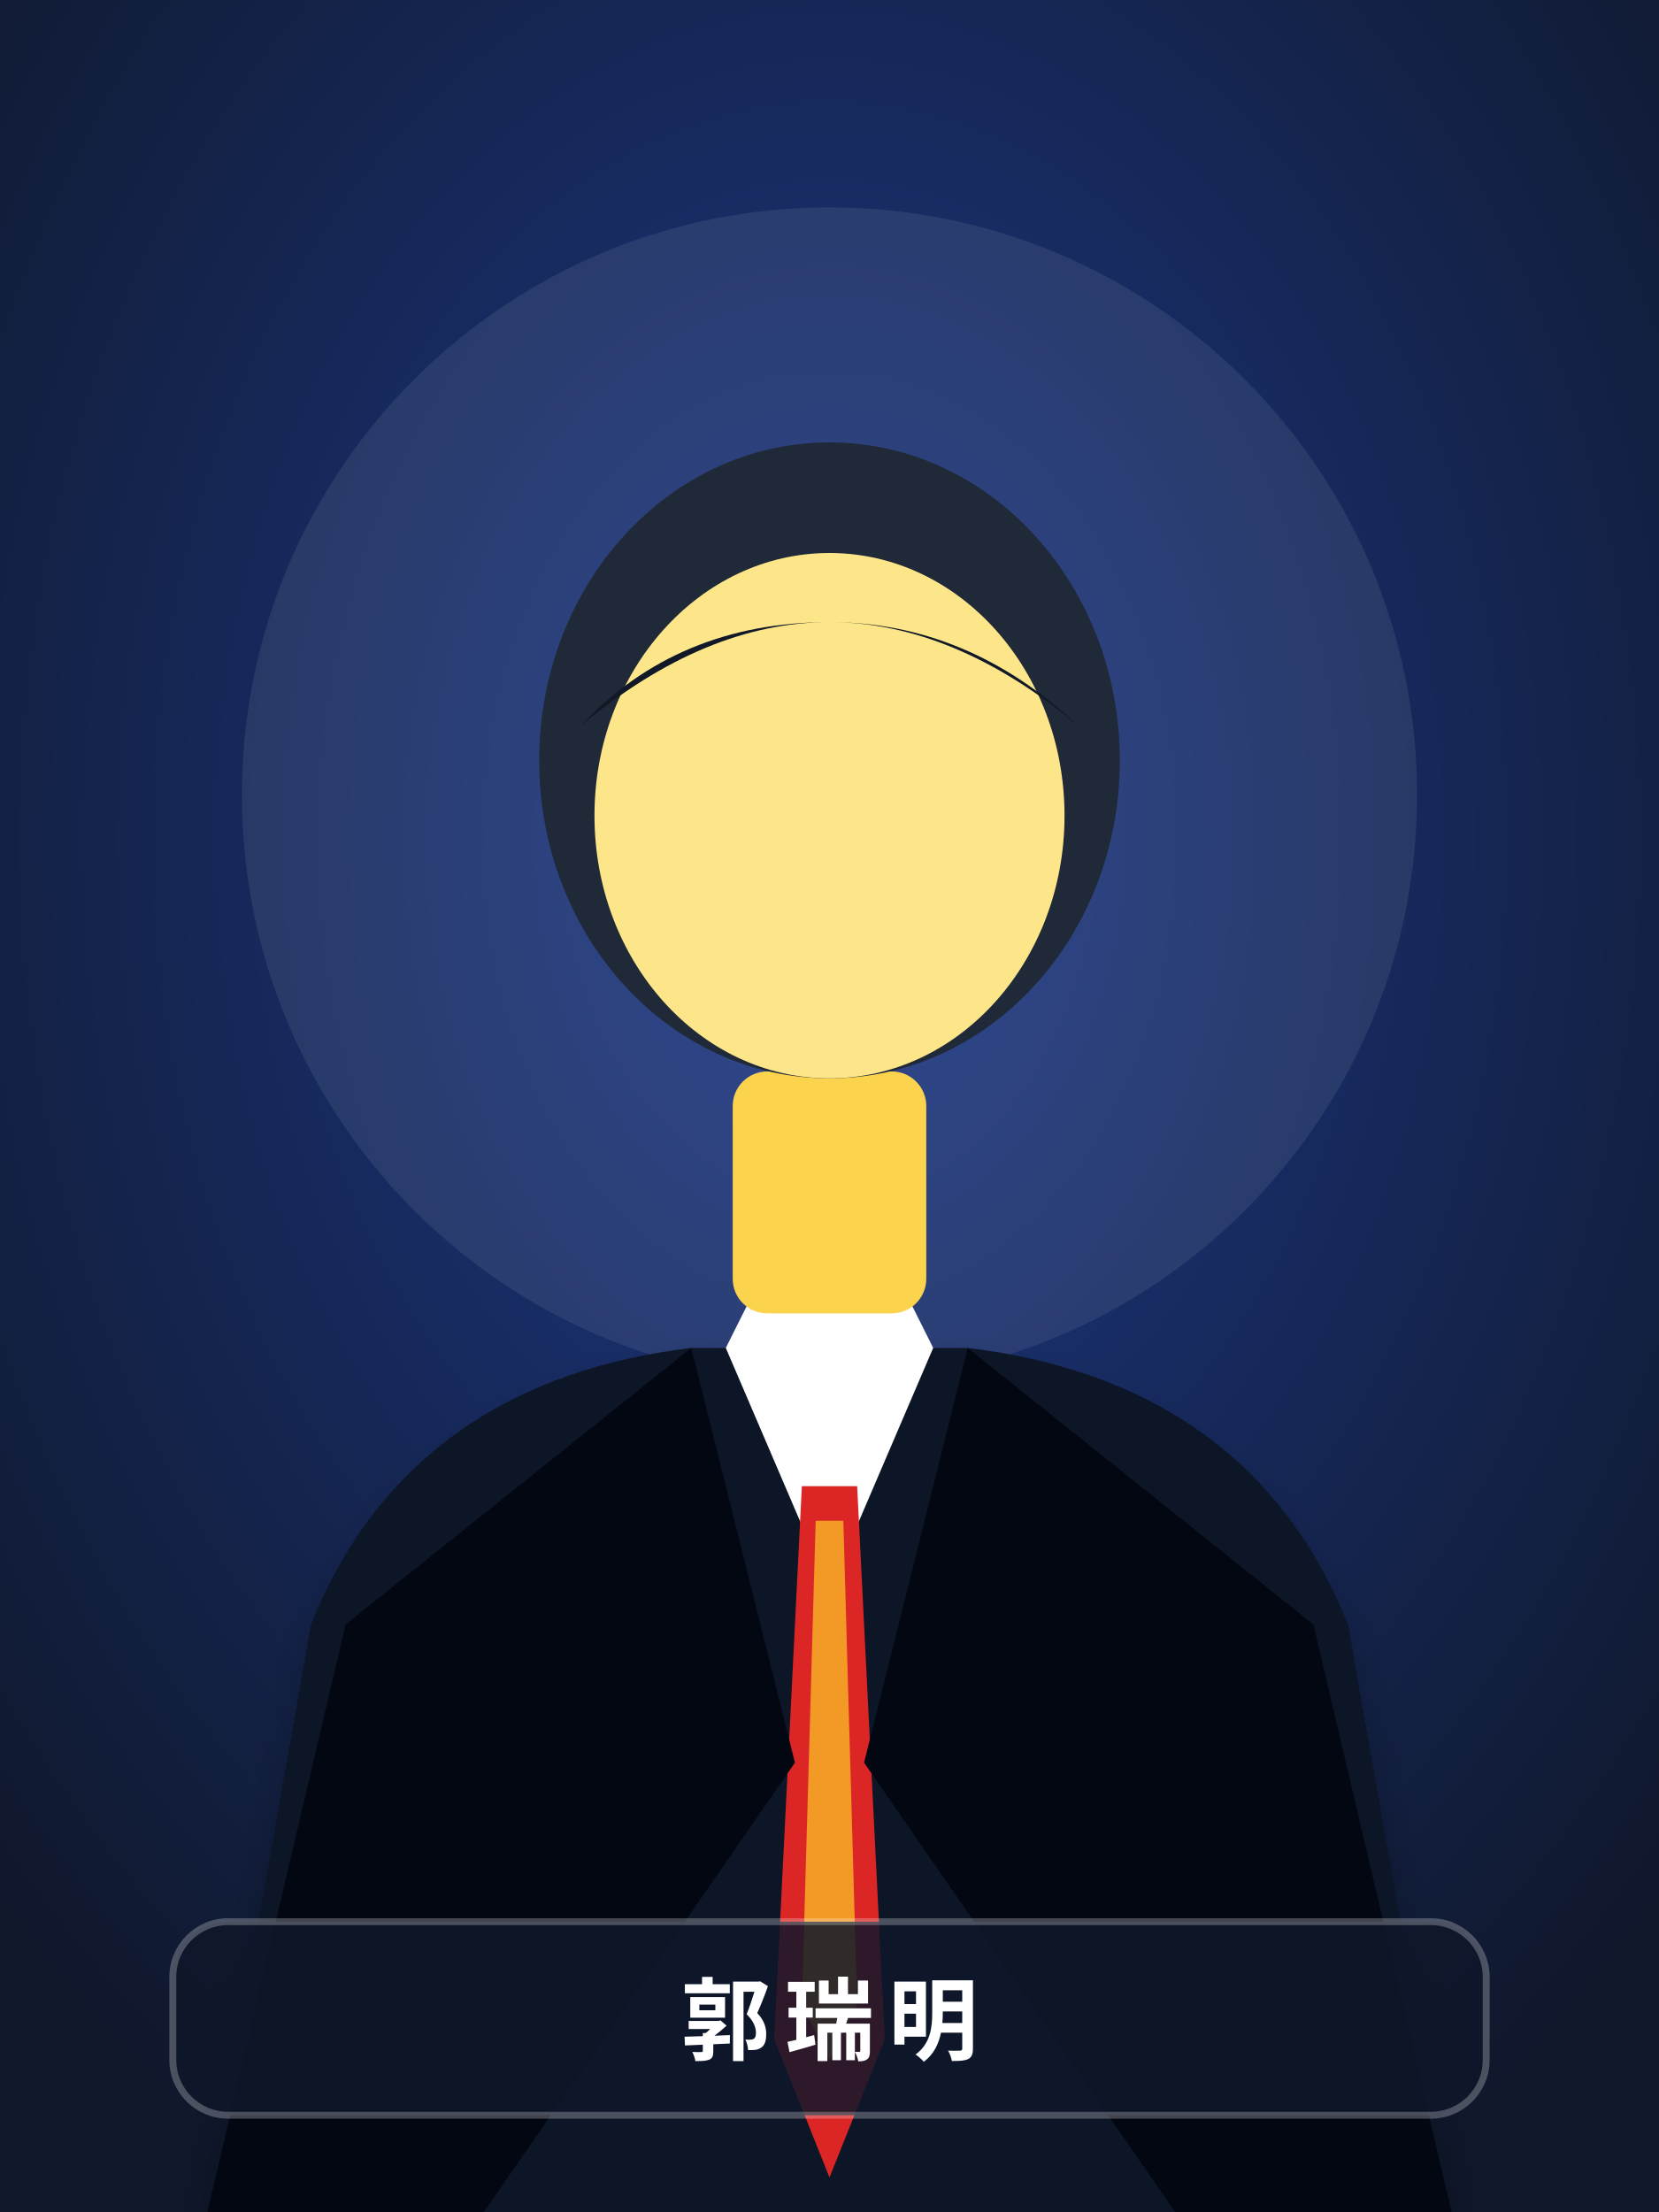
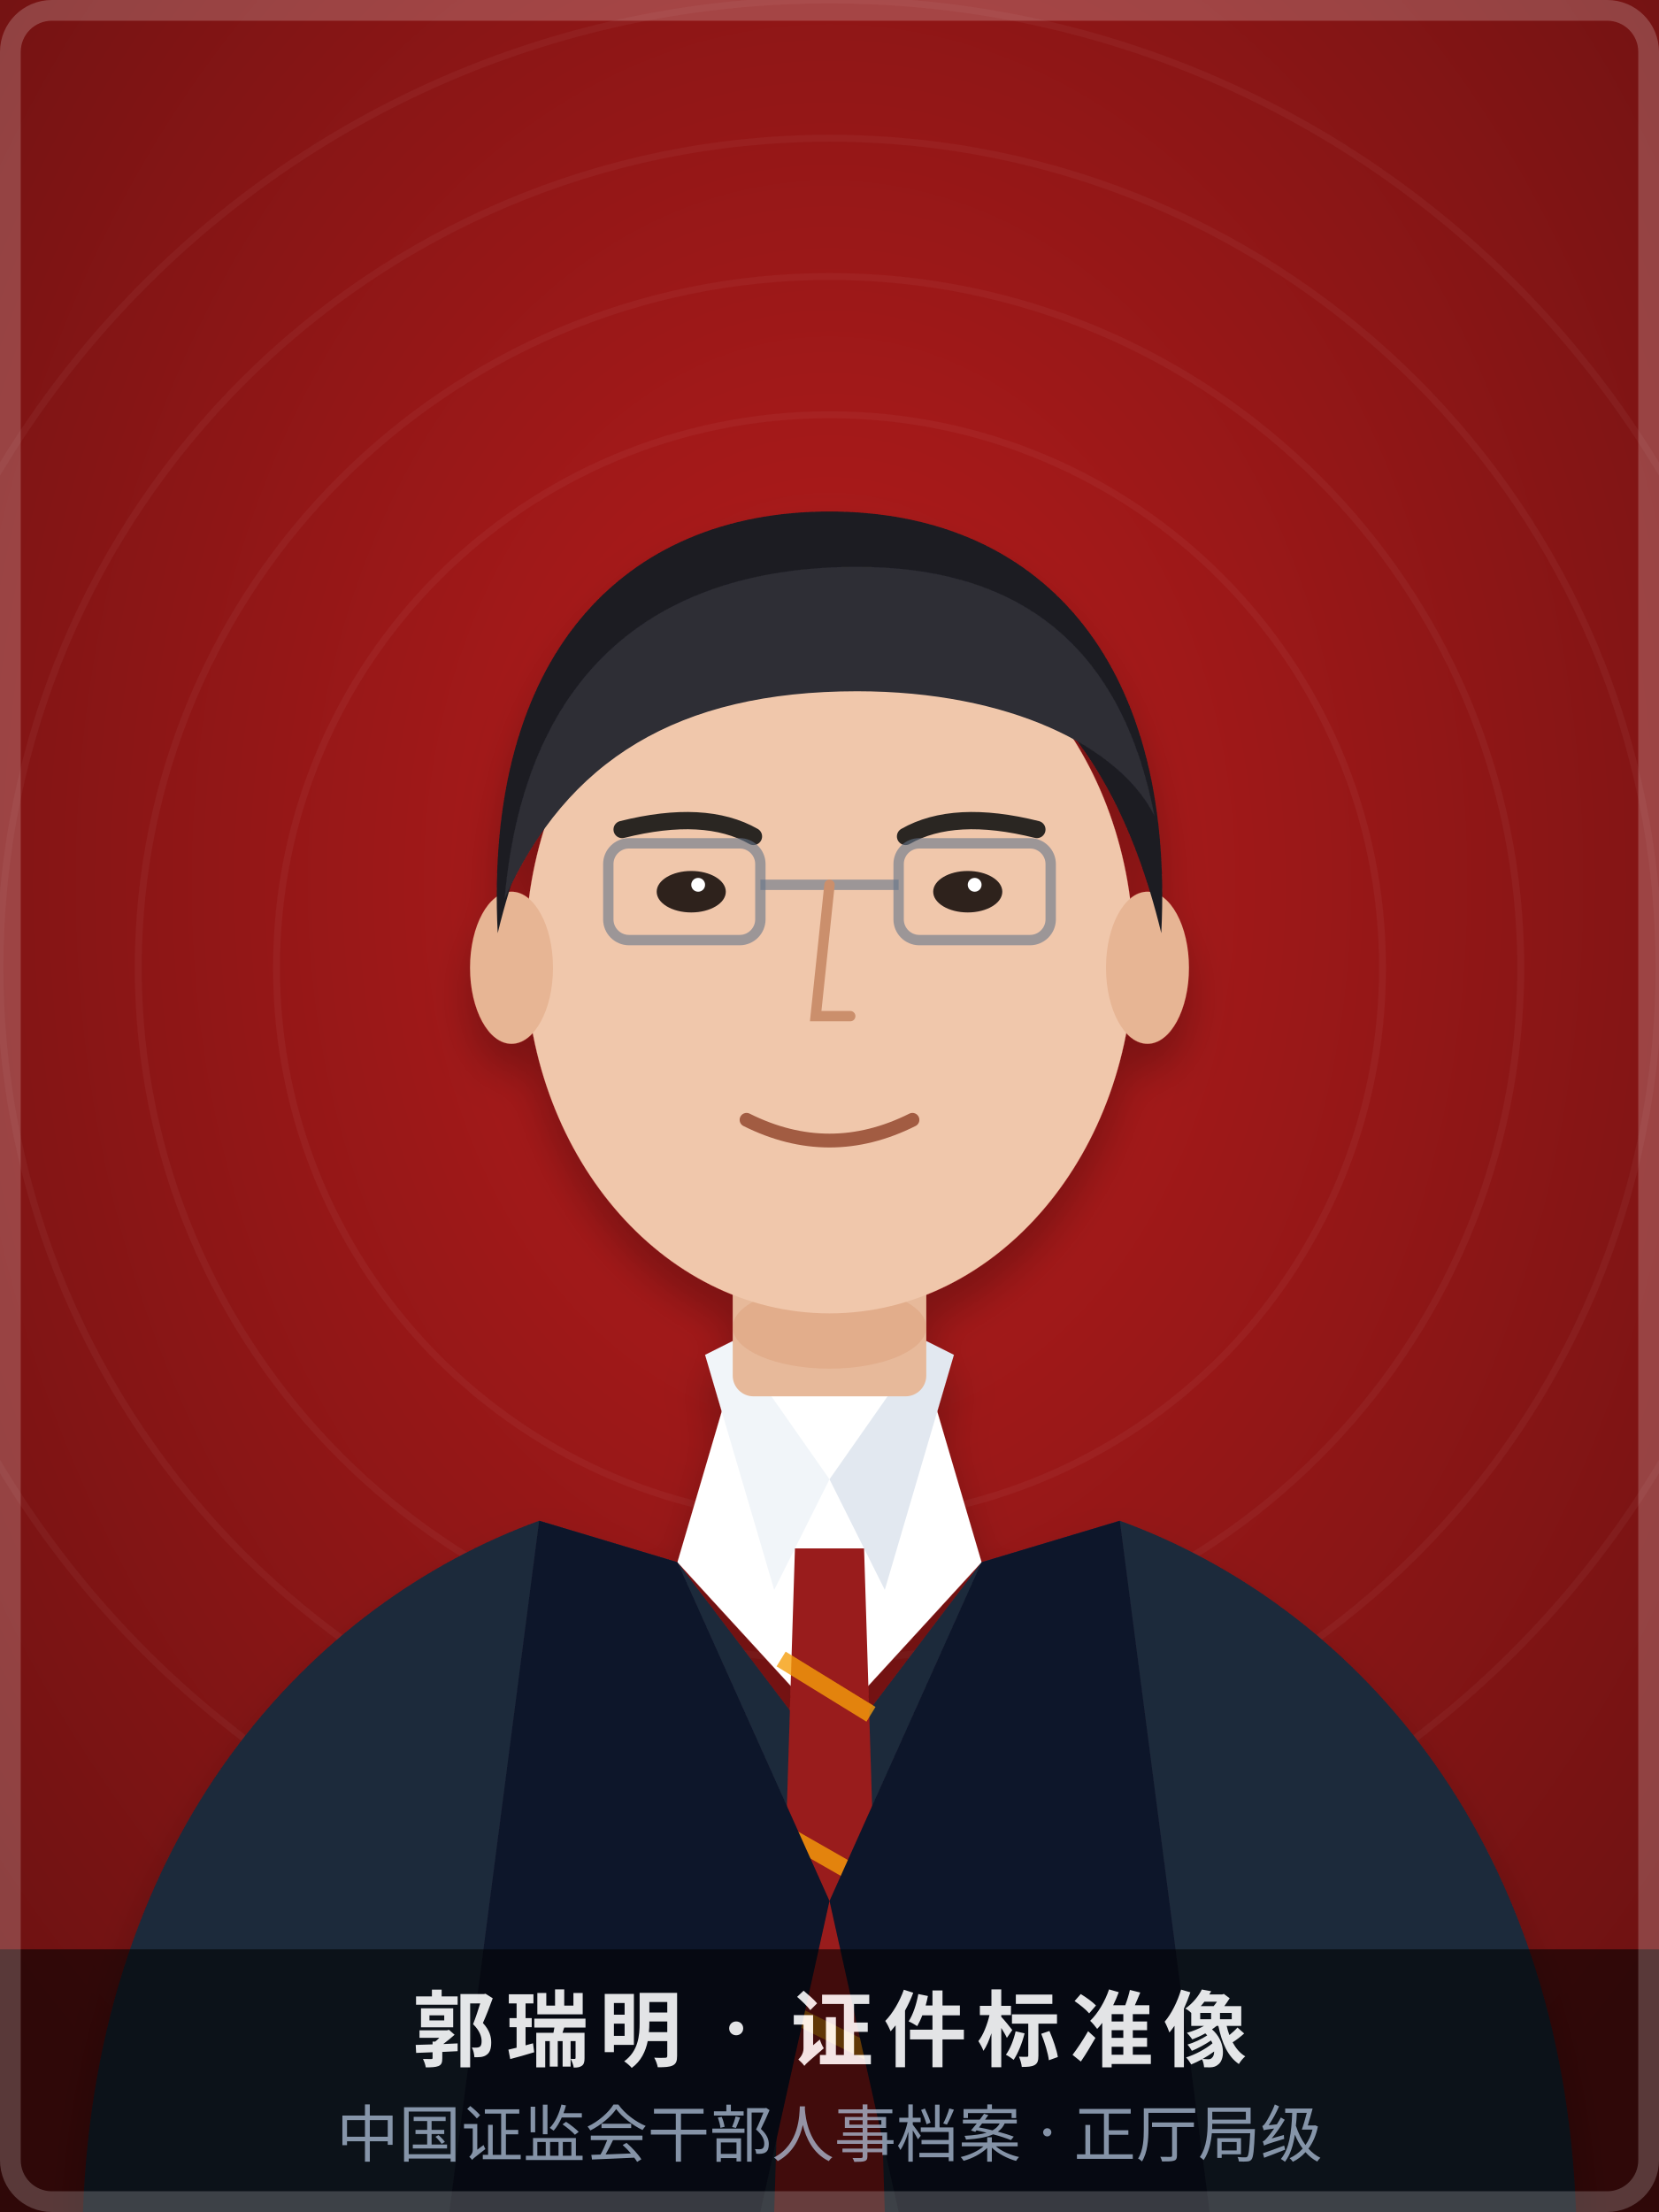
<svg xmlns="http://www.w3.org/2000/svg" viewBox="0 0 240 320" width="240" height="320">
  <defs>
-     <radialGradient id="bgGrad-guo-ruiming" cx="50%" cy="38%" r="70%">
-       <stop offset="0%" stop-color="#1e3a8a" />
-       <stop offset="100%" stop-color="#0f172a" />
+     <radialGradient id="bgGrad-guo-ruiming" cx="50%" cy="40%" r="70%">
+       <stop offset="0%" stop-color="#b91c1c" />
+       <stop offset="100%" stop-color="#6e1212" />
    </radialGradient>
    <filter id="shadow-guo-ruiming" x="-10%" y="-10%" width="120%" height="120%">
      <feDropShadow dx="0" dy="4" stdDeviation="3" flood-opacity="0.25" />
    </filter>
  </defs>
  <rect width="240" height="320" fill="url(#bgGrad-guo-ruiming)" />
-   <circle cx="120" cy="115" r="85" fill="white" opacity="0.08" />
-   <path d="M 30 320 L 45 235 C 55 210 75 198 100 195 L 140 195 C 165 198 185 210 195 235 L 210 320 Z" fill="#111827" filter="url(#shadow-guo-ruiming)" />
-   <polygon points="105,195 120,230 135,195 130,185 110,185" fill="#ffffff" />
-   <polygon points="116,215 124,215 128,295 120,315 112,295" fill="#dc2626" />
-   <polygon points="118,220 122,220 124,290 120,298 116,290" fill="#fbbf24" opacity="0.75" />
-   <polygon points="50,235 100,195 115,255 70,320 30,320" fill="#030712" />
-   <polygon points="190,235 140,195 125,255 170,320 210,320" fill="#030712" />
-   <rect x="106" y="155" width="28" height="35" rx="5" fill="#fcd34d" />
-   <ellipse cx="120" cy="110" rx="42" ry="46" fill="#1f2937" />
-   <ellipse cx="120" cy="118" rx="34" ry="38" fill="#fde68a" />
-   <path d="M 84 105 Q 120 75 156 105 Q 140 90 120 90 Q 98 90 84 105 Z" fill="#111827" />
-   <rect x="25" y="278" width="190" height="28" rx="8" fill="rgba(15, 23, 42, 0.85)" stroke="rgba(255, 255, 255, 0.25)" stroke-width="1" />
-   <text x="120" y="297" font-family="-apple-system, BlinkMacSystemFont, 'Segoe UI', PingFang SC, 'Microsoft YaHei', sans-serif" font-size="13" font-weight="bold" fill="#ffffff" text-anchor="middle" letter-spacing="2">
-     郭瑞明
-   </text>
+   <g opacity="0.04" stroke="#ffffff" stroke-width="1" fill="none">
+     <circle cx="120" cy="140" r="80" />
+     <circle cx="120" cy="140" r="100" />
+     <circle cx="120" cy="140" r="120" />
+     <circle cx="120" cy="140" r="140" />
+   </g>
+   <g filter="url(#shadow-guo-ruiming)">
+     <path d="M 12 320 C 14 265, 45 232, 78 220 L 98 226 L 120 255 L 142 226 L 162 220 C 195 232, 226 265, 228 320 Z" fill="#1e293b" />
+     <polygon points="98,226 120,250 142,226 132,192 108,192" fill="#ffffff" />
+     <polygon points="102,196 112,230 120,214 106,194" fill="#f1f5f9" />
+     <polygon points="138,196 128,230 120,214 134,194" fill="#e2e8f0" />
+     <polygon points="115,224 125,224 128,320 112,320" fill="#991b1b" />
+     <line x1="113" y1="240" x2="126" y2="248" stroke="#f59e0b" stroke-width="2.5" opacity="0.8" />
+     <line x1="113" y1="265" x2="127" y2="273" stroke="#f59e0b" stroke-width="2.5" opacity="0.8" />
+     <line x1="112" y1="290" x2="128" y2="298" stroke="#f59e0b" stroke-width="2.5" opacity="0.8" />
+     <polygon points="78,220 98,226 120,275 110,320 65,320" fill="#0f172a" />
+     <polygon points="162,220 142,226 120,275 130,320 175,320" fill="#0f172a" />
+     <rect x="106" y="172" width="28" height="30" rx="3" fill="#e7b99a" />
+     <ellipse cx="120" cy="192" rx="14" ry="6" fill="#d99b75" opacity="0.4" />
+     <ellipse cx="120" cy="138" rx="44" ry="52" fill="#f0c7ab" />
+     <ellipse cx="74" cy="140" rx="6" ry="11" fill="#e7b594" />
+     <ellipse cx="166" cy="140" rx="6" ry="11" fill="#e7b594" />
+     <path d="M 72 135 C 70 95, 90 74, 120 74 C 150 74, 170 95, 168 135 C 160 102, 142 90, 120 90 C 98 90, 80 102, 72 135 Z" fill="#1e1e24" />
+     <path d="M 73 130 C 76 96, 96 82, 124 82 C 146 82, 162 92, 167 118 C 162 108, 146 100, 124 100 C 98 100, 82 110, 73 130 Z" fill="#2d2d34" />
+     <path d="M 90 120 Q 102 117 109 121" stroke="#2b2623" stroke-width="2.5" stroke-linecap="round" fill="none" />
+     <path d="M 150 120 Q 138 117 131 121" stroke="#2b2623" stroke-width="2.5" stroke-linecap="round" fill="none" />
+     <ellipse cx="100" cy="129" rx="5" ry="3" fill="#2d221e" />
+     <ellipse cx="140" cy="129" rx="5" ry="3" fill="#2d221e" />
+     <circle cx="101" cy="128" r="1" fill="#ffffff" />
+     <circle cx="141" cy="128" r="1" fill="#ffffff" />
+     <rect x="88" y="122" width="22" height="14" rx="3" fill="none" stroke="#64748b" stroke-width="1.5" opacity="0.6" />
+     <rect x="130" y="122" width="22" height="14" rx="3" fill="none" stroke="#64748b" stroke-width="1.5" opacity="0.6" />
+     <line x1="110" y1="128" x2="130" y2="128" stroke="#64748b" stroke-width="1.5" opacity="0.6" />
+     <path d="M 120 128 L 118 147 L 123 147" stroke="#cb8f6c" stroke-width="1.5" stroke-linecap="round" fill="none" />
+     <path d="M 108 162 Q 120 168 132 162" stroke="#a25b42" stroke-width="2" stroke-linecap="round" fill="none" />
+   </g>
+   <g opacity="0.88">
+     <rect x="0" y="282" width="240" height="38" fill="#000000" fill-opacity="0.65" />
+     <text x="120" y="298" font-family="-apple-system, BlinkMacSystemFont, 'PingFang SC', 'Microsoft YaHei', sans-serif" font-size="12" font-weight="bold" fill="#ffffff" text-anchor="middle" letter-spacing="1.5">
+       郭瑞明 · 证件标准像
+     </text>
+     <text x="120" y="312" font-family="-apple-system, BlinkMacSystemFont, 'PingFang SC', sans-serif" font-size="9" fill="#94a3b8" text-anchor="middle">
+       中国证监会干部人事档案 · 正厅局级
+     </text>
+   </g>
+   <rect x="1.5" y="1.5" width="237" height="317" rx="6" fill="none" stroke="#ffffff" stroke-opacity="0.2" stroke-width="3" />
</svg>
